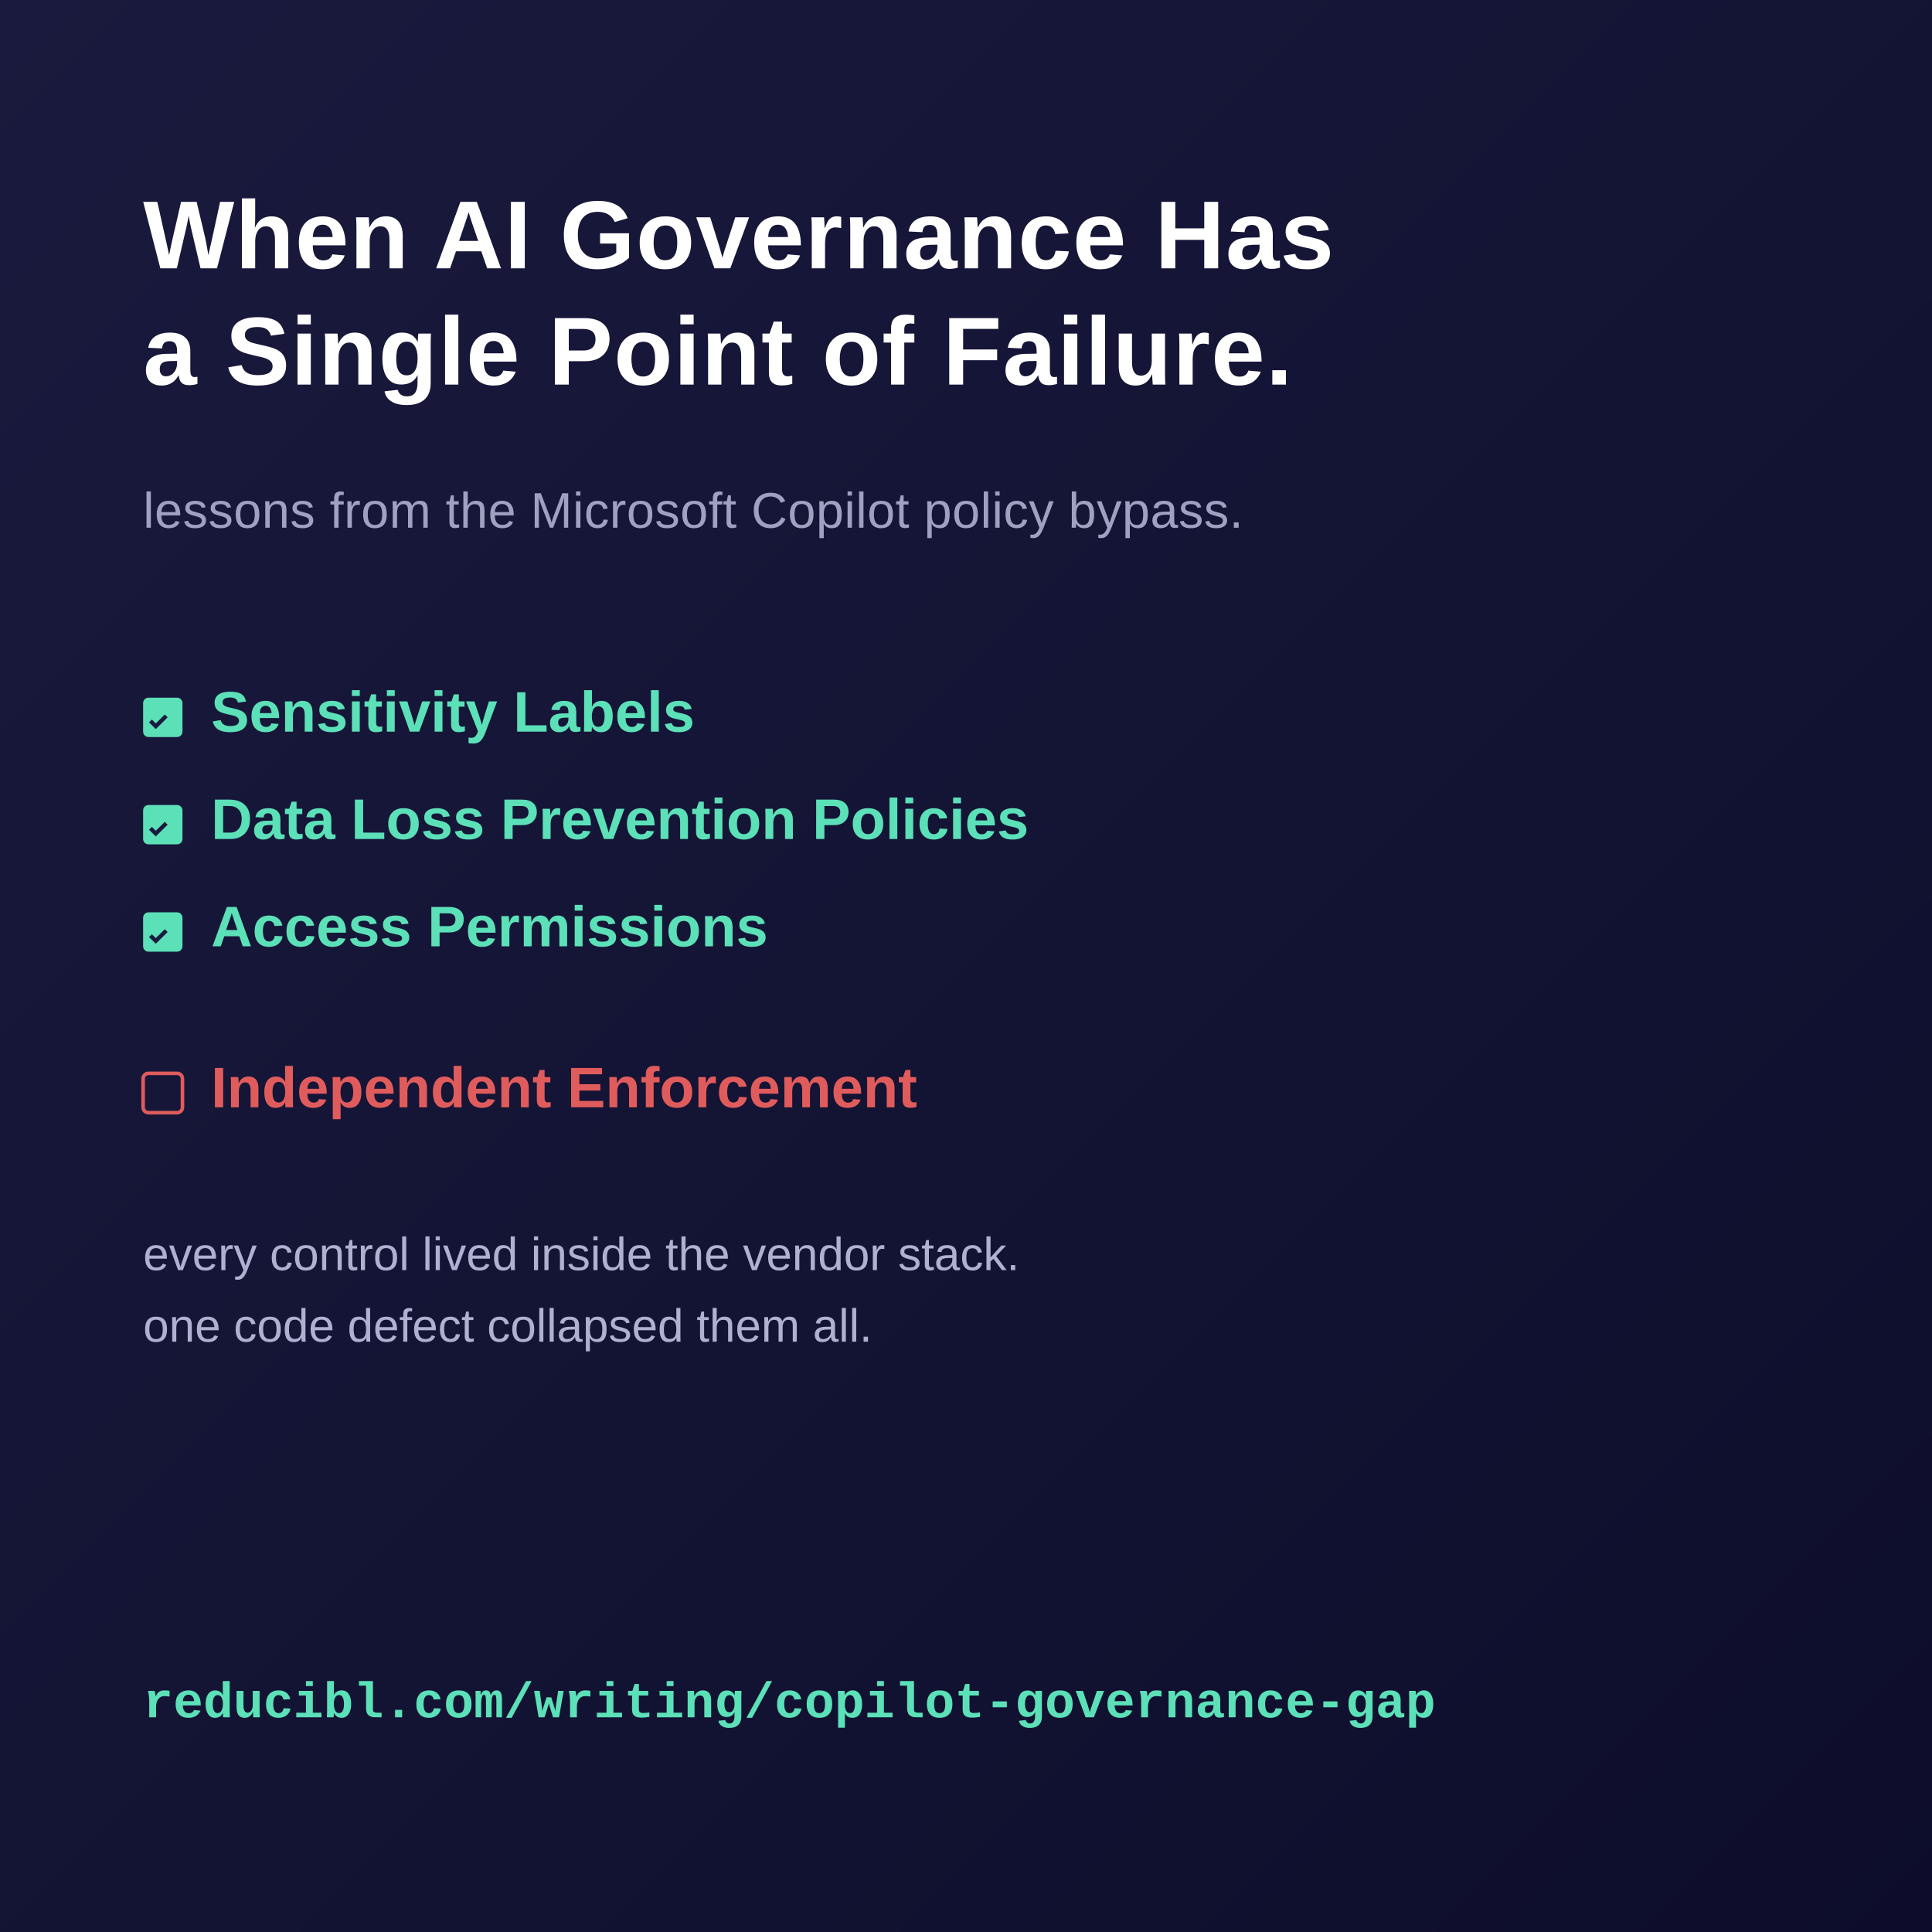
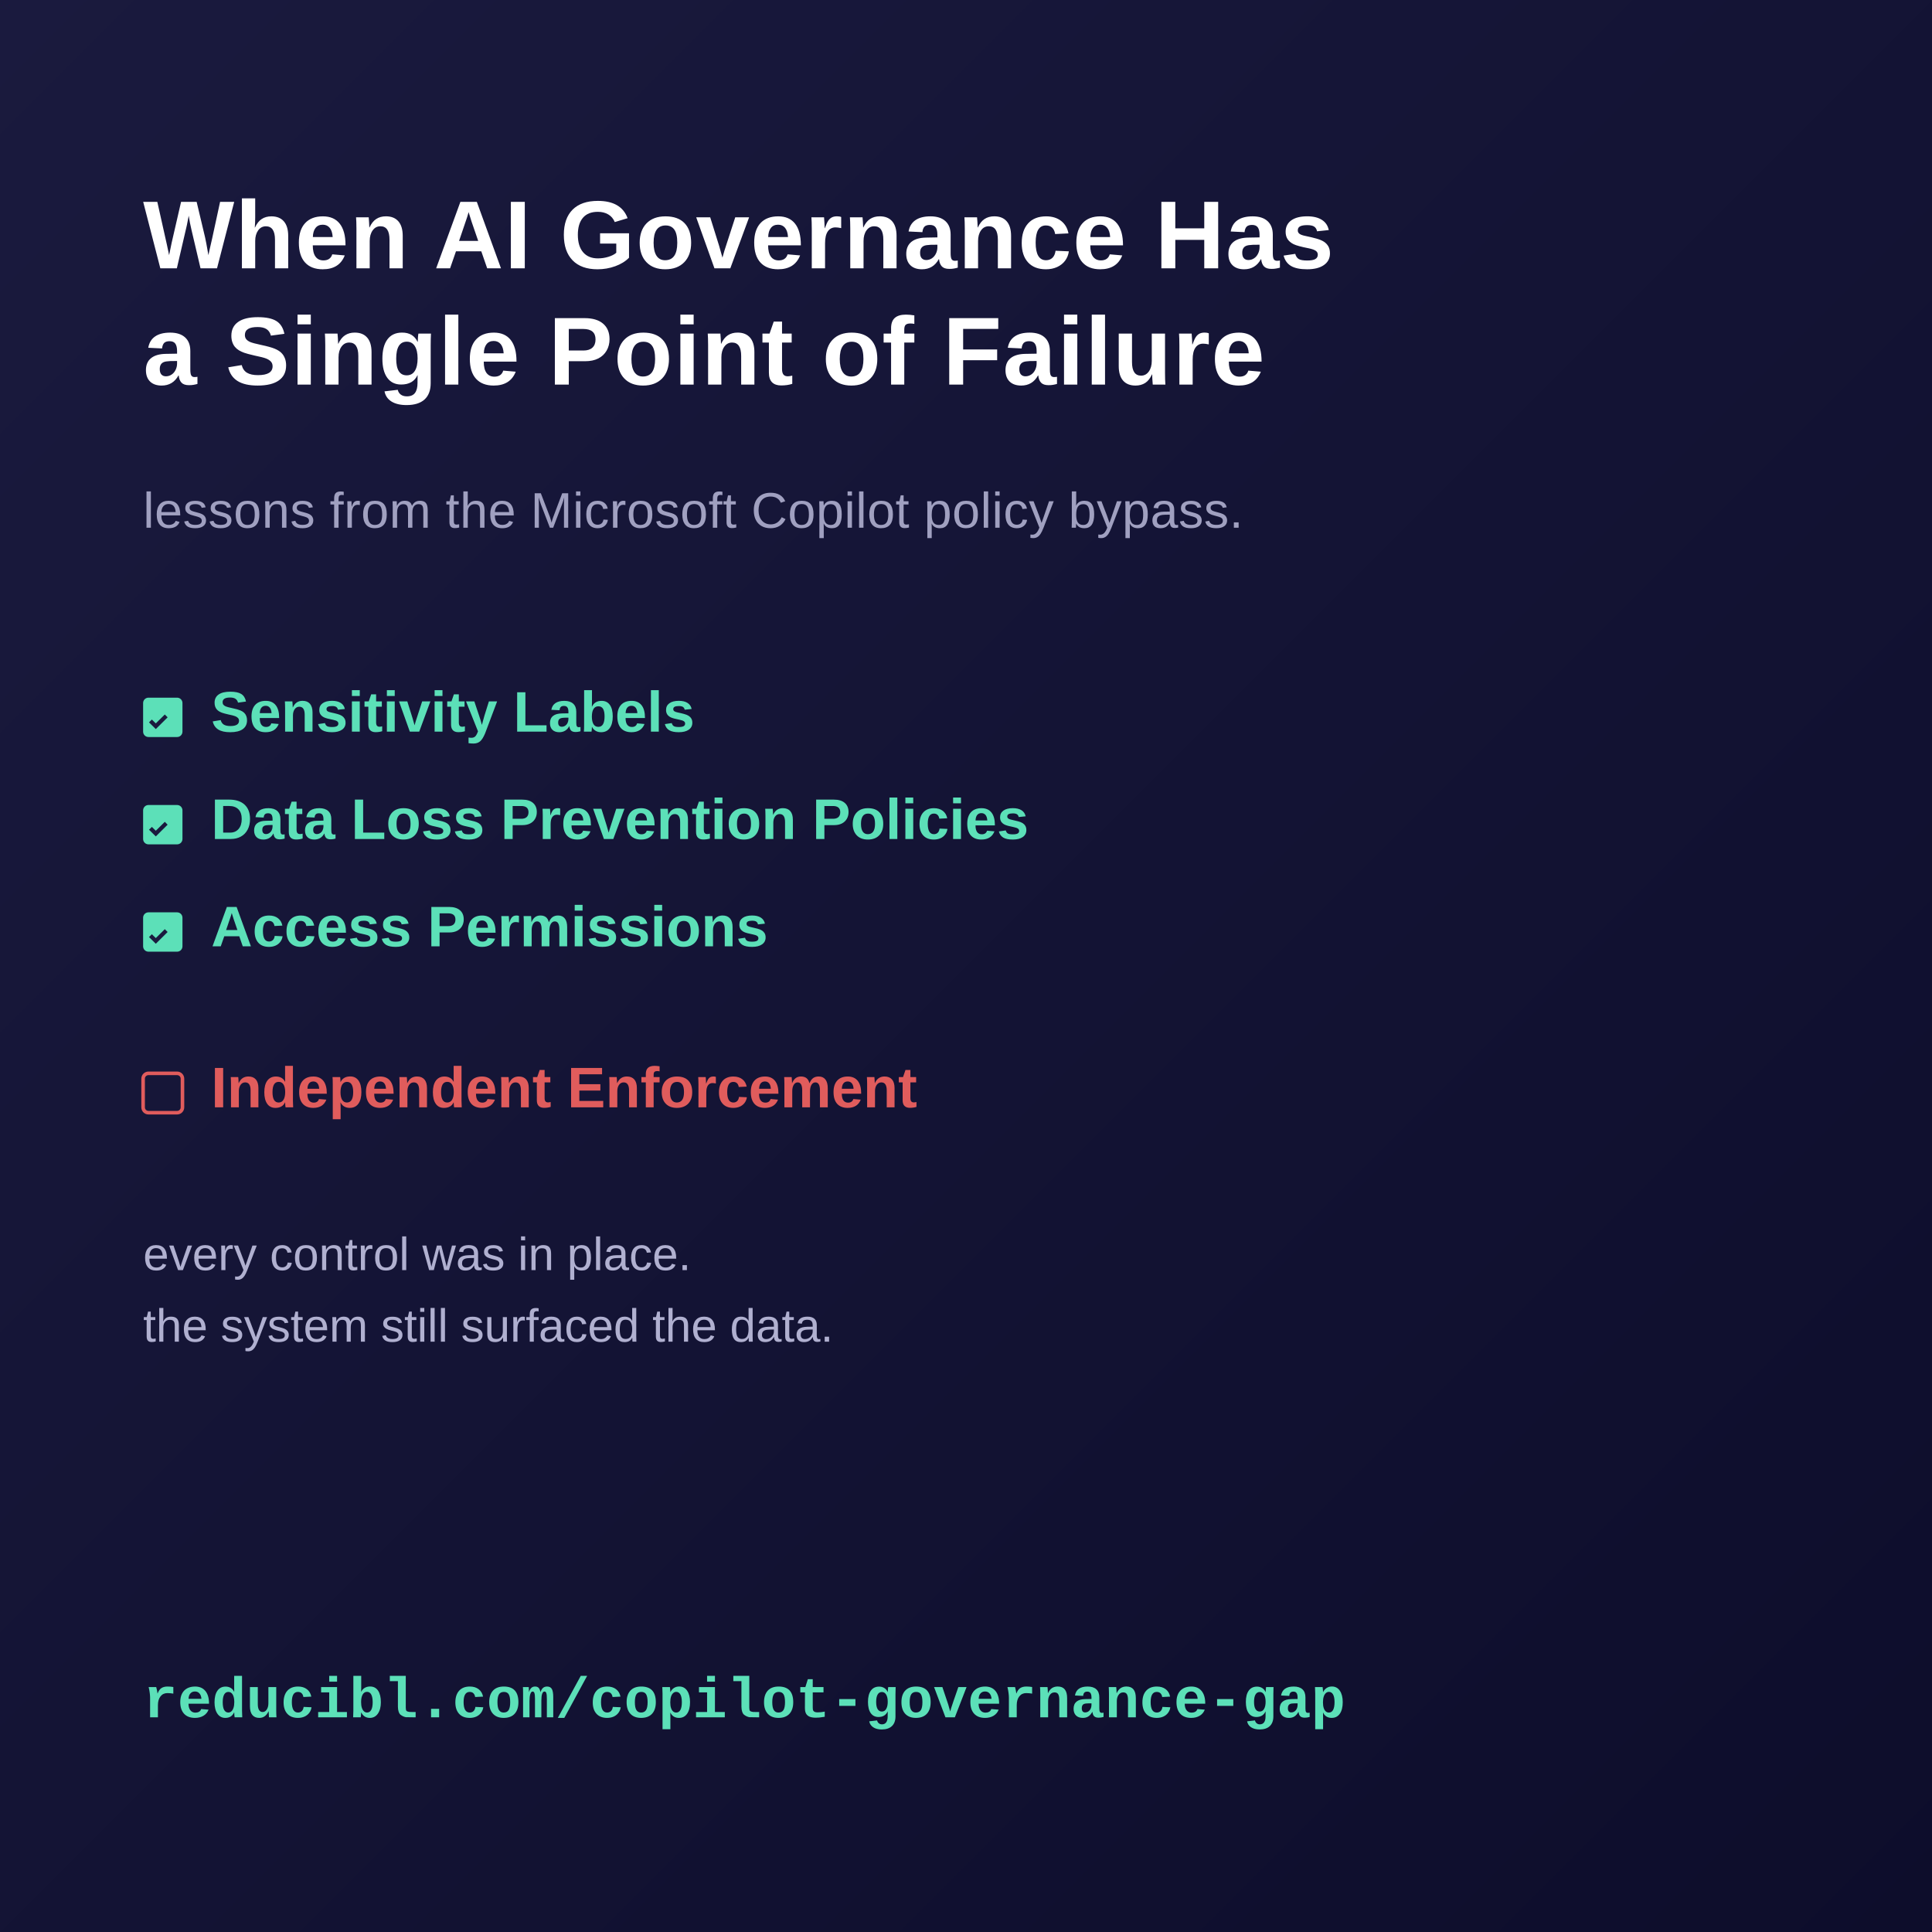
<svg xmlns="http://www.w3.org/2000/svg" width="1080" height="1080" viewBox="0 0 1080 1080">
  <defs>
    <linearGradient id="bg" x1="0%" y1="0%" x2="100%" y2="100%">
      <stop offset="0%" style="stop-color:#1a1a3e" />
      <stop offset="100%" style="stop-color:#0d0d2b" />
    </linearGradient>
  </defs>
  <rect width="1080" height="1080" fill="url(#bg)" />
  <text x="80" y="150" font-family="'SF Pro Display', 'Helvetica Neue', Arial, sans-serif" font-size="54" font-weight="800" fill="#ffffff" letter-spacing="0.5">
    When AI Governance Has
  </text>
  <text x="80" y="215" font-family="'SF Pro Display', 'Helvetica Neue', Arial, sans-serif" font-size="54" font-weight="800" fill="#ffffff" letter-spacing="0.5">
-     a Single Point of Failure.
+     a Single Point of Failure
  </text>
  <text x="80" y="295" font-family="'SF Pro Display', 'Helvetica Neue', Arial, sans-serif" font-size="28" font-weight="400" fill="#a0a0c0" letter-spacing="0.2">
    lessons from the Microsoft Copilot policy bypass.</text>
  <rect x="80" y="390" width="22" height="22" rx="3" fill="#5ce0b8" />
  <text x="82" y="408" font-family="'SF Pro Display', 'Helvetica Neue', Arial, sans-serif" font-size="14" font-weight="800" fill="#1a1a3e">✓</text>
  <text x="118" y="409" font-family="'SF Pro Display', 'Helvetica Neue', Arial, sans-serif" font-size="32" font-weight="600" fill="#5ce0b8">
    Sensitivity Labels
  </text>
  <rect x="80" y="450" width="22" height="22" rx="3" fill="#5ce0b8" />
  <text x="82" y="468" font-family="'SF Pro Display', 'Helvetica Neue', Arial, sans-serif" font-size="14" font-weight="800" fill="#1a1a3e">✓</text>
  <text x="118" y="469" font-family="'SF Pro Display', 'Helvetica Neue', Arial, sans-serif" font-size="32" font-weight="600" fill="#5ce0b8">
    Data Loss Prevention Policies
  </text>
  <rect x="80" y="510" width="22" height="22" rx="3" fill="#5ce0b8" />
  <text x="82" y="528" font-family="'SF Pro Display', 'Helvetica Neue', Arial, sans-serif" font-size="14" font-weight="800" fill="#1a1a3e">✓</text>
  <text x="118" y="529" font-family="'SF Pro Display', 'Helvetica Neue', Arial, sans-serif" font-size="32" font-weight="600" fill="#5ce0b8">
    Access Permissions
  </text>
  <rect x="80" y="600" width="22" height="22" rx="3" fill="none" stroke="#e05c5c" stroke-width="2" />
  <text x="118" y="619" font-family="'SF Pro Display', 'Helvetica Neue', Arial, sans-serif" font-size="32" font-weight="600" fill="#e05c5c">
    Independent Enforcement
  </text>
  <text x="80" y="710" font-family="'SF Pro Display', 'Helvetica Neue', Arial, sans-serif" font-size="26" font-weight="400" fill="#b0b0d0">
-     every control lived inside the vendor stack.
+     every control was in place.
  </text>
  <text x="80" y="750" font-family="'SF Pro Display', 'Helvetica Neue', Arial, sans-serif" font-size="26" font-weight="400" fill="#b0b0d0">
-     one code defect collapsed them all.
+     the system still surfaced the data.
  </text>
-   <text x="80" y="960" font-family="'SF Mono', 'Fira Code', 'Courier New', monospace" font-size="28" font-weight="600" fill="#5ce0b8">
-     reducibl.com/writing/copilot-governance-gap
+   <text x="80" y="960" font-family="'SF Mono', 'Fira Code', 'Courier New', monospace" font-size="32" font-weight="700" fill="#5ce0b8">
+     reducibl.com/copilot-governance-gap
  </text>
</svg>
